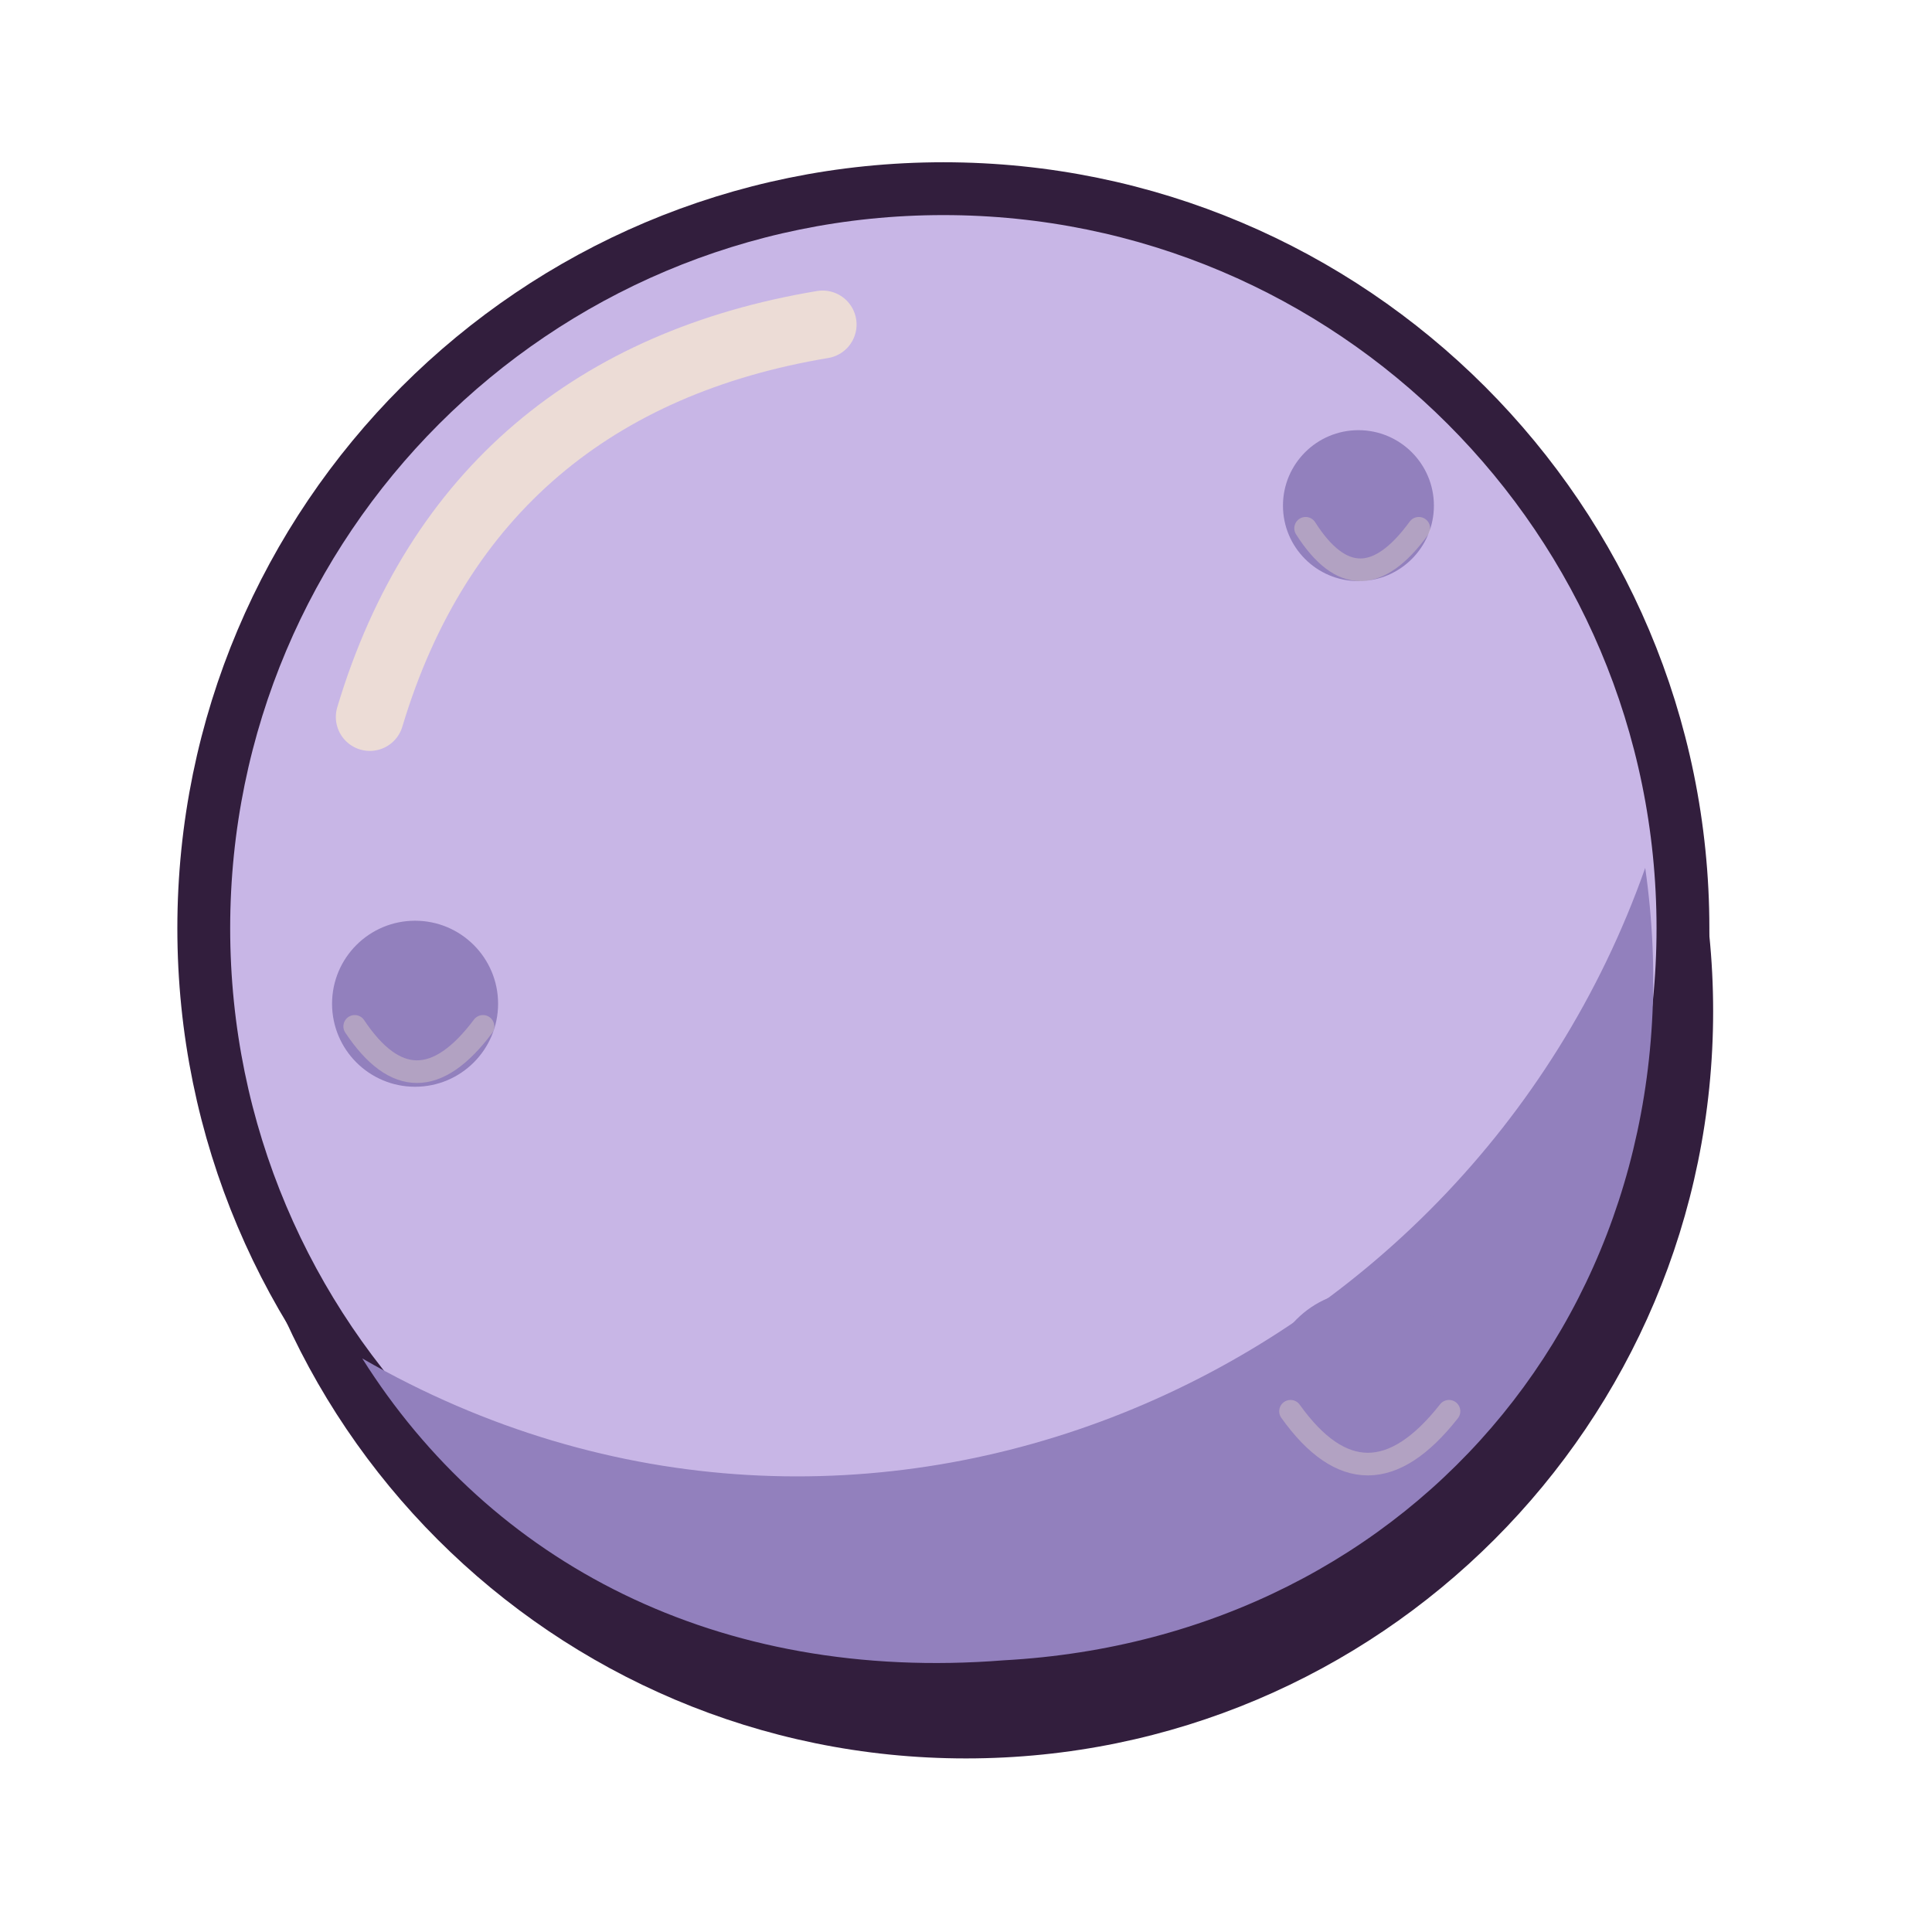
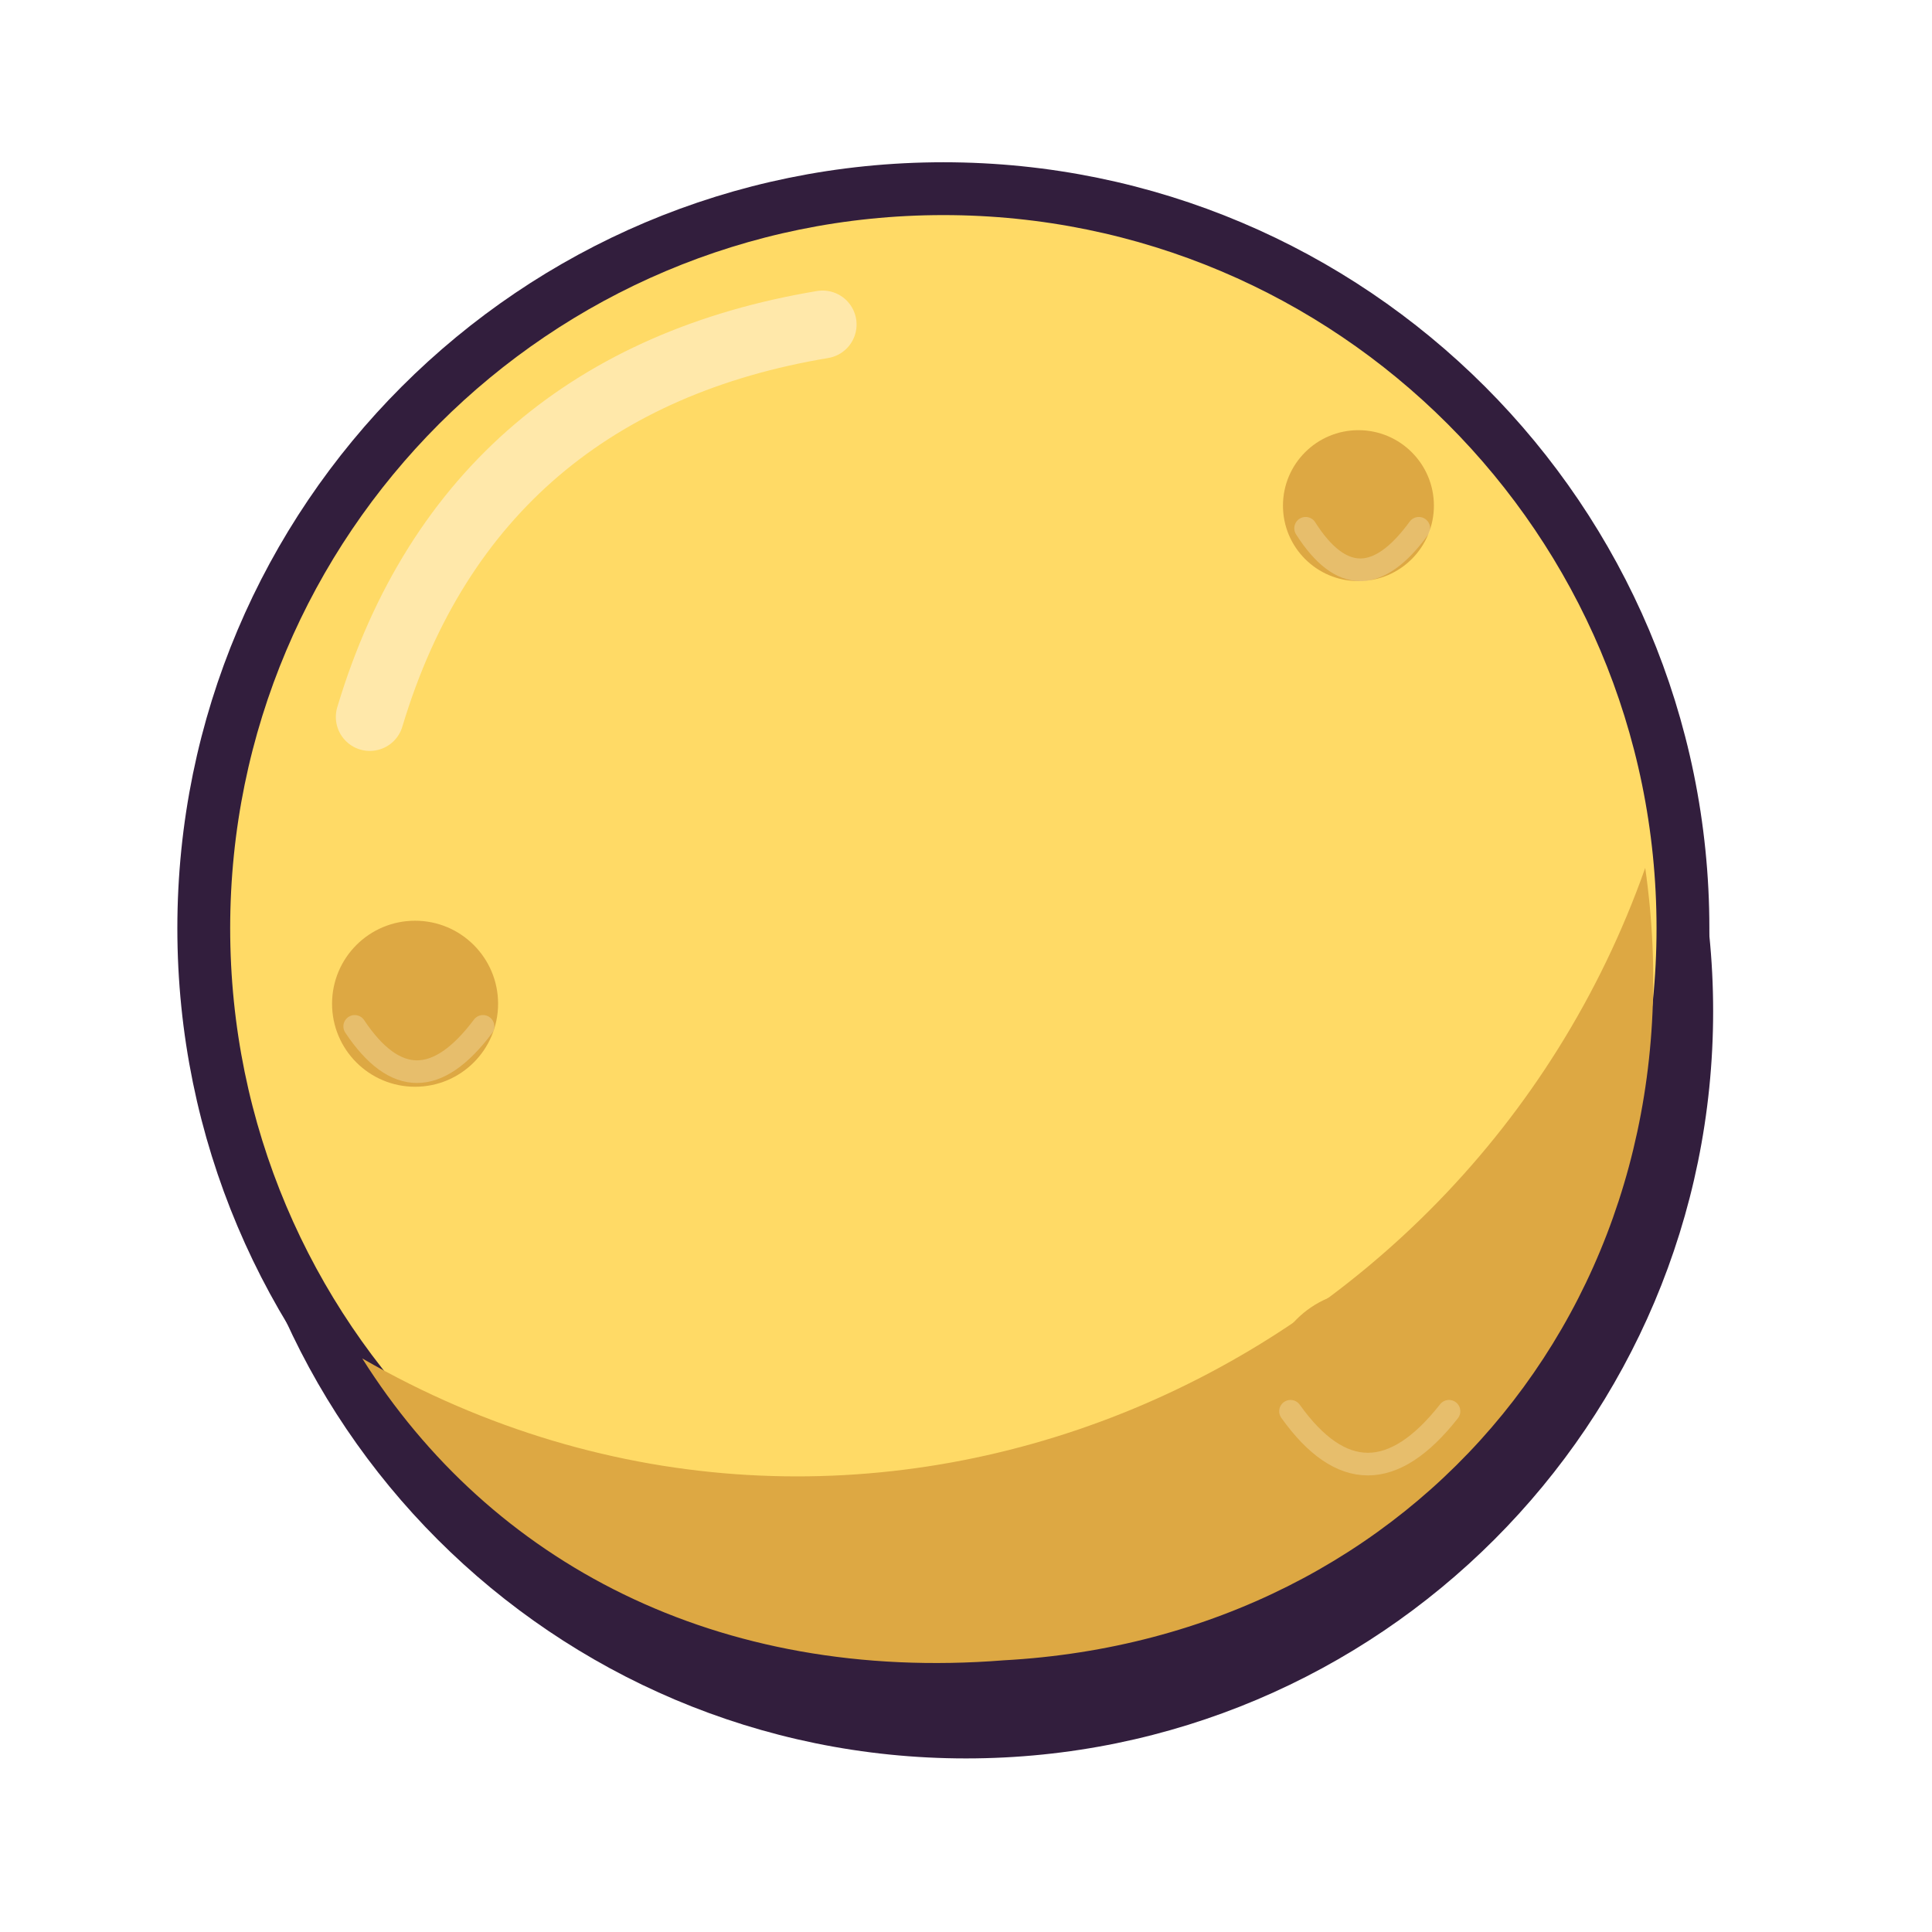
<svg xmlns="http://www.w3.org/2000/svg" width="256" height="256" viewBox="0 0 256 256">
  <circle cx="128" cy="134" r="99" fill="#321e3d" />
-   <circle cx="125" cy="123" r="98" fill="#C8B6E6" stroke="#321e3d" stroke-width="7" />
-   <path d="M48 180C114 218 194 183 218 115C226 171 188 217 133 220C95 223 65 207 48 180Z" fill="#9280BD" />
+   <circle cx="125" cy="123" r="98" fill="#FFDA66" stroke="#321e3d" stroke-width="7" />
+   <path d="M48 180C114 218 194 183 218 115C226 171 188 217 133 220C95 223 65 207 48 180Z" fill="#DDA843" />
  <path d="M49 95C58 65 79 48 109 43" fill="none" stroke="#fff0ce" stroke-width="9" stroke-linecap="round" opacity=".65" />
-   <circle cx="55" cy="133" r="11" fill="#9280BD" />
+   <circle cx="55" cy="133" r="11" fill="#DDA843" />
  <path d="M47 136Q55 148 64 136" fill="none" stroke="#fff0ce" stroke-width="3" opacity=".3" stroke-linecap="round" />
-   <circle cx="180" cy="67" r="10" fill="#9280BD" />
+   <circle cx="180" cy="67" r="10" fill="#DDA843" />
  <path d="M173 70Q180 81 188 70" fill="none" stroke="#fff0ce" stroke-width="3" opacity=".3" stroke-linecap="round" />
-   <circle cx="181" cy="184" r="13" fill="#9280BD" />
+   <circle cx="181" cy="184" r="13" fill="#DDA843" />
  <path d="M171 187Q181 201 192 187" fill="none" stroke="#fff0ce" stroke-width="3" opacity=".3" stroke-linecap="round" />
</svg>
